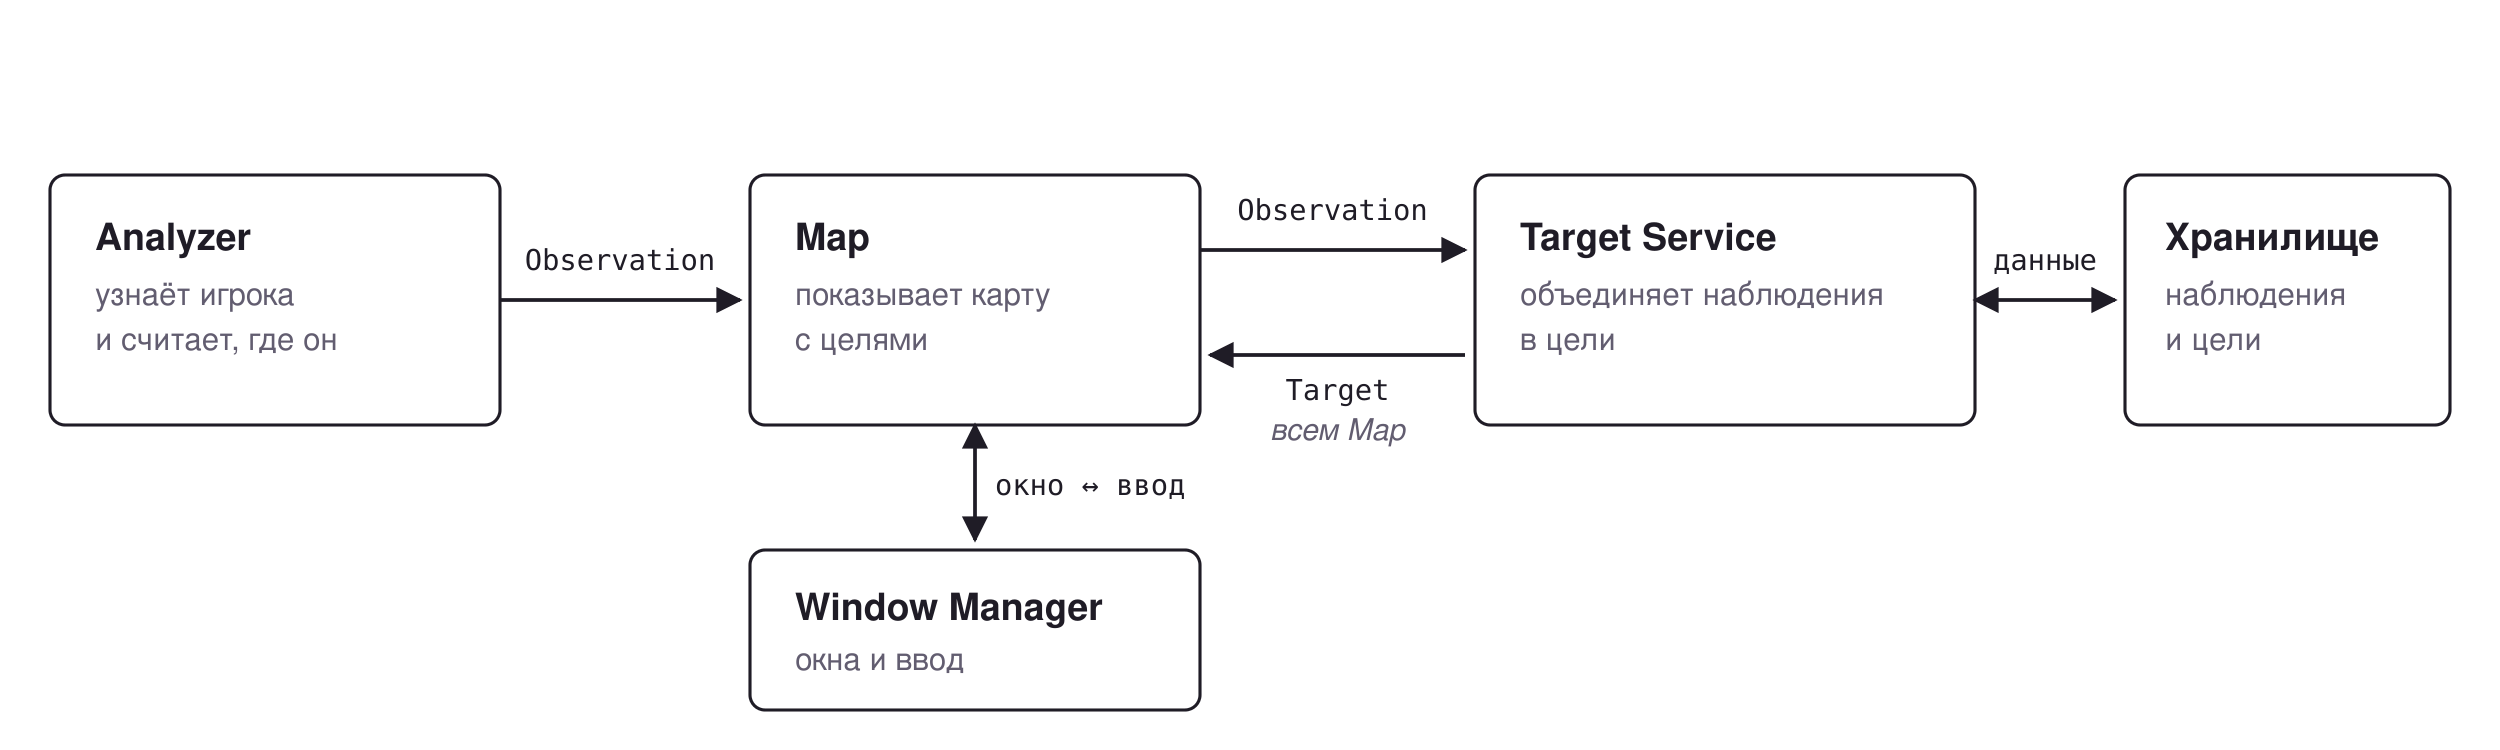
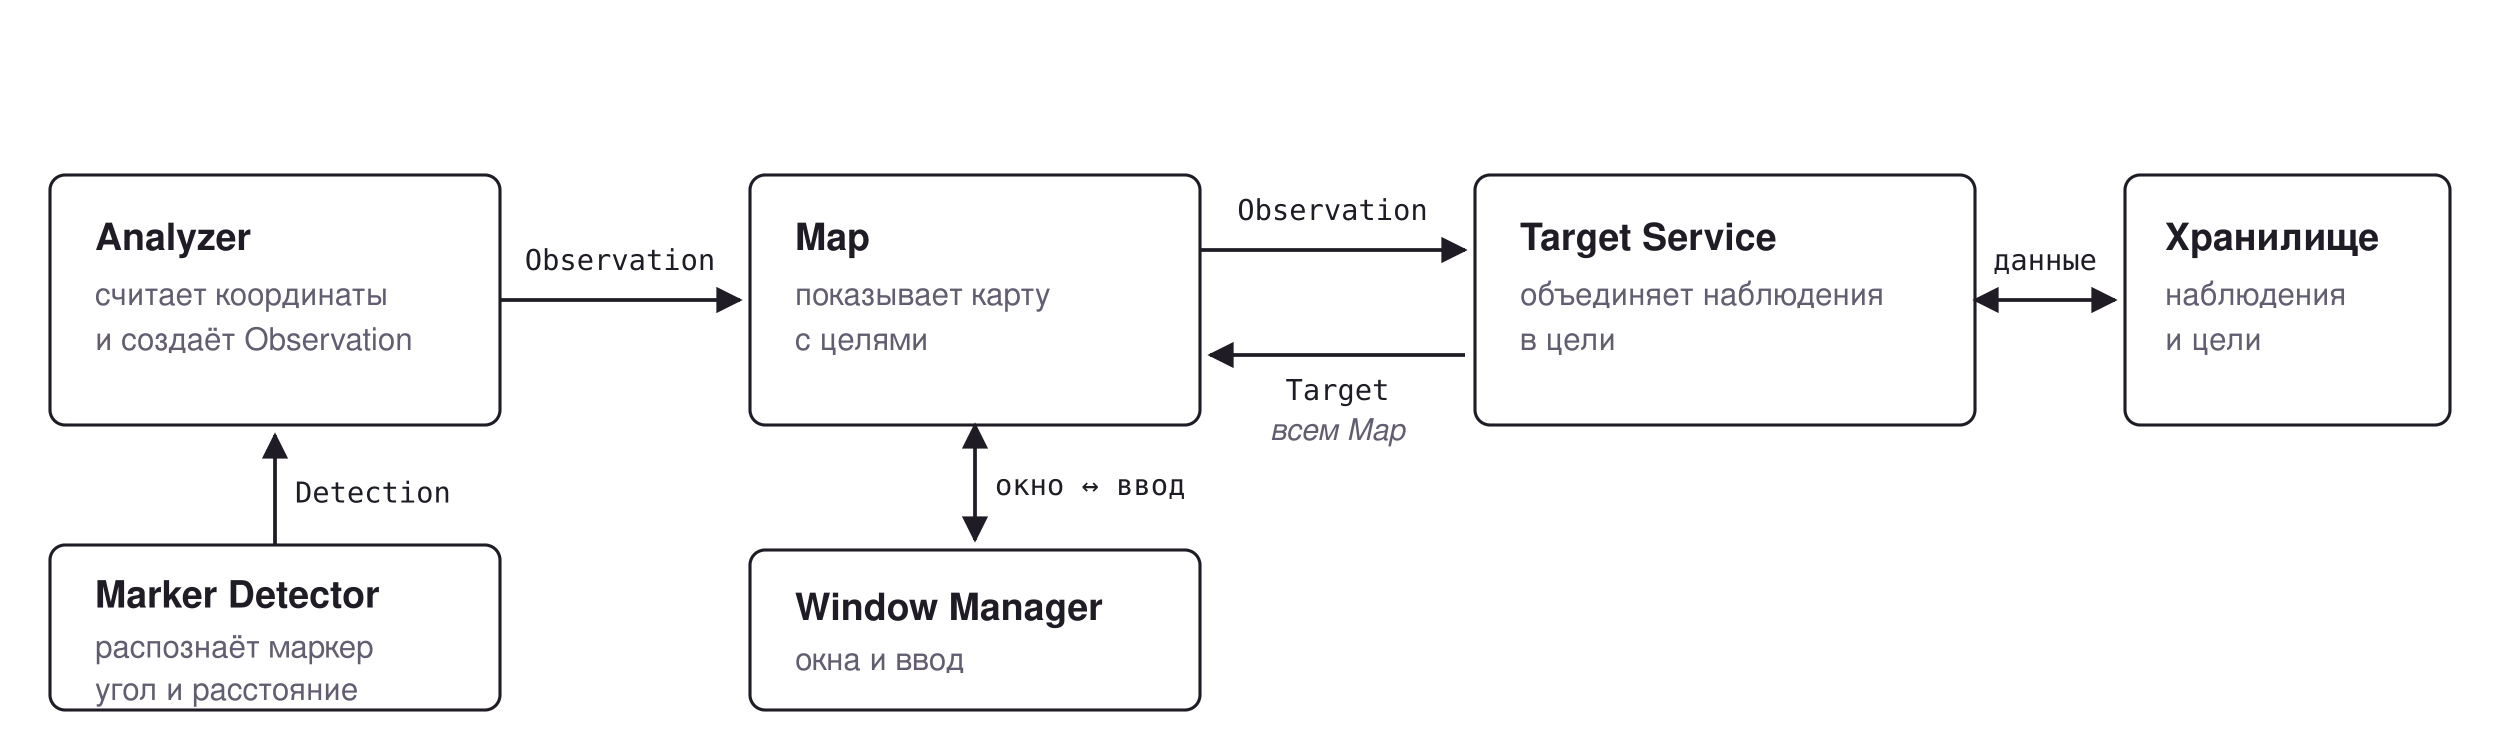
- <svg xmlns="http://www.w3.org/2000/svg" width="1000" height="300" font-family="IBM Plex Sans, Helvetica, Arial, sans-serif" color="#1f1c26" viewBox="0 0 1000 300" role="img" aria-label="Analyzer передаёт Observation в Map, Map передаёт Observation в Target Service, Target Service возвращает Target во все Map и хранит данные в хранилище; Map выводит карту через Window Manager.">
+ <svg xmlns="http://www.w3.org/2000/svg" width="1000" height="300" font-family="IBM Plex Sans, Helvetica, Arial, sans-serif" color="#1f1c26" viewBox="0 0 1000 300" role="img" aria-label="Детектор передаёт Detection в Analyzer, Analyzer передаёт Observation в Map, Map передаёт Observation в Target Service, Target Service возвращает Target во все Map и хранит данные в хранилище; Map выводит карту через Window Manager.">
  <defs>
    <marker id="c1" viewBox="0 0 10 10" refX="9" refY="5" markerWidth="7" markerHeight="7" orient="auto-start-reverse">
      <path d="M0,0 L10,5 L0,10 z" fill="currentColor" />
    </marker>
  </defs>
  <style>.zone { fill: none; stroke: #d3cfdd; stroke-width: 2; }
.t-zone { font-family: "IBM Plex Mono", "DejaVu Sans Mono", Menlo, Consolas, monospace; font-size: 12px; fill: #625d70; letter-spacing: .06em; }
.proc { fill: #f7f6fa; stroke: #2f2a3a; stroke-width: 1.5; }
.proc-head { fill: #2f2a3a; }
.t-head { font-family: "IBM Plex Mono", "DejaVu Sans Mono", Menlo, Consolas, monospace; font-size: 12px; fill: #f4f2f8; letter-spacing: .03em; }
.box { fill: #ffffff; stroke: #1f1c26; stroke-width: 1.25; }
.app { fill: #ece8f8; stroke: #6b4fbb; stroke-width: 1.5; }
.fn { fill: #f7f6fa; stroke: #625d70; stroke-width: 1; }
.file { fill: #ffffff; stroke: #1f1c26; stroke-width: 1.5; }
.t-name { font-size: 15px; font-weight: 600; fill: currentColor; }
.t-code { font-family: "IBM Plex Mono", "DejaVu Sans Mono", Menlo, Consolas, monospace; font-size: 13.5px; font-weight: 500; fill: currentColor; }
.t-sub { font-size: 12.5px; fill: #625d70; }
.t-arrow { font-family: "IBM Plex Mono", "DejaVu Sans Mono", Menlo, Consolas, monospace; font-size: 11.5px; fill: currentColor; }
.t-note { font-size: 12px; fill: #625d70; font-style: italic; }
.edge { stroke: currentColor; stroke-width: 1.5; fill: none; }
.edge.ret { stroke-dasharray: 6 4; }
.actor { fill: #f7f6fa; stroke: #625d70; stroke-width: 1.5; }
</style>
  <rect width="1000" height="300" fill="#ffffff" />
  <rect class="box" x="20" y="70" width="180" height="100" rx="6" />
  <text class="t-name" x="38" y="100">Analyzer</text>
-   <text class="t-sub" x="38" y="122">узнаёт игрока</text>
-   <text class="t-sub" x="38" y="140">и считает, где он</text>
+   <text class="t-sub" x="38" y="122">считает координаты</text>
+   <text class="t-sub" x="38" y="140">и создаёт Observation</text>
  <line class="edge" x1="200" y1="120" x2="296" y2="120" marker-end="url(#c1)" />
  <text class="t-arrow" x="248" y="108" text-anchor="middle">Observation</text>
+   <rect class="box" x="20" y="218" width="180" height="66" rx="6" />
+   <text class="t-name" x="38" y="243">Marker Detector</text>
+   <text class="t-sub" x="38" y="263">распознаёт маркер</text>
+   <text class="t-sub" x="38" y="280">угол и расстояние</text>
+   <line class="edge" x1="110" y1="218" x2="110" y2="174" marker-end="url(#c1)" />
+   <text class="t-arrow" x="118" y="201">Detection</text>
  <rect class="box" x="300" y="70" width="180" height="100" rx="6" />
  <text class="t-name" x="318" y="100">Map</text>
  <text class="t-sub" x="318" y="122">показывает карту</text>
  <text class="t-sub" x="318" y="140">с целями</text>
  <line class="edge" x1="480" y1="100" x2="586" y2="100" marker-end="url(#c1)" />
  <text class="t-arrow" x="533" y="88" text-anchor="middle">Observation</text>
  <line class="edge" x1="586" y1="142" x2="484" y2="142" marker-end="url(#c1)" />
  <text class="t-arrow" x="535" y="160" text-anchor="middle">Target</text>
  <text class="t-note" x="535" y="176" text-anchor="middle">всем Map</text>
  <rect class="box" x="590" y="70" width="200" height="100" rx="6" />
  <text class="t-name" x="608" y="100">Target Service</text>
  <text class="t-sub" x="608" y="122">объединяет наблюдения</text>
  <text class="t-sub" x="608" y="140">в цели</text>
  <line class="edge" x1="790" y1="120" x2="846" y2="120" marker-start="url(#c1)" marker-end="url(#c1)" />
  <text class="t-arrow" x="818" y="108" text-anchor="middle">данные</text>
  <rect class="box" x="850" y="70" width="130" height="100" rx="6" />
  <text class="t-name" x="866" y="100">Хранилище</text>
  <text class="t-sub" x="866" y="122">наблюдения</text>
  <text class="t-sub" x="866" y="140">и цели</text>
  <rect class="box" x="300" y="220" width="180" height="64" rx="6" />
  <text class="t-name" x="318" y="248">Window Manager</text>
  <text class="t-sub" x="318" y="268">окна и ввод</text>
  <line class="edge" x1="390" y1="170" x2="390" y2="216" marker-start="url(#c1)" marker-end="url(#c1)" />
  <text class="t-arrow" x="398" y="198">окно ↔ ввод</text>
</svg>
